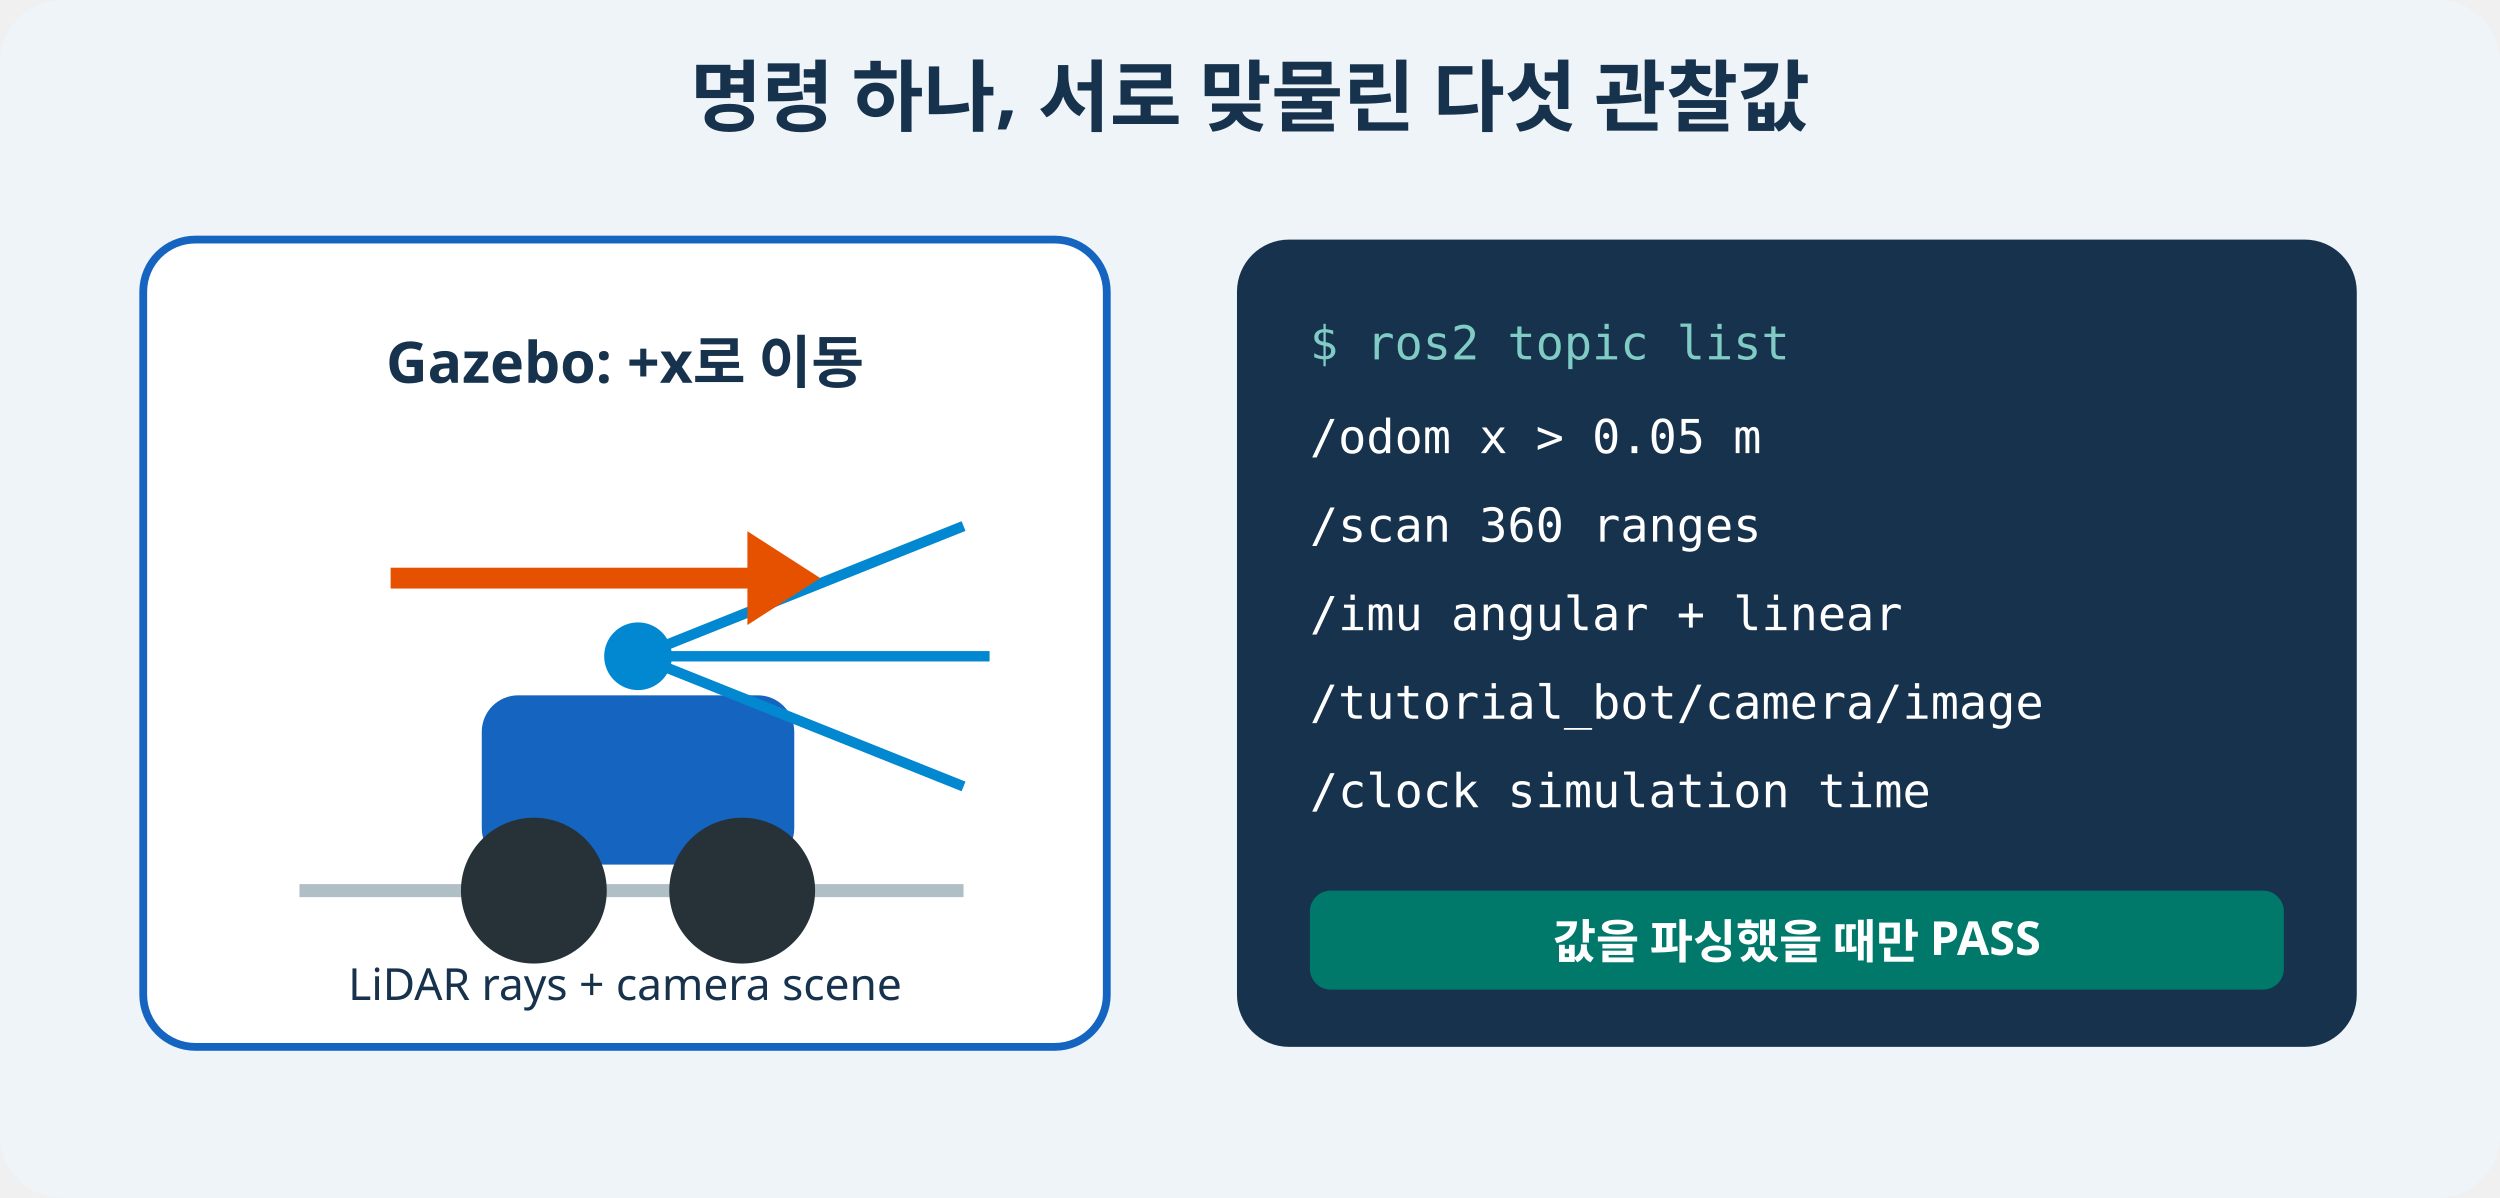
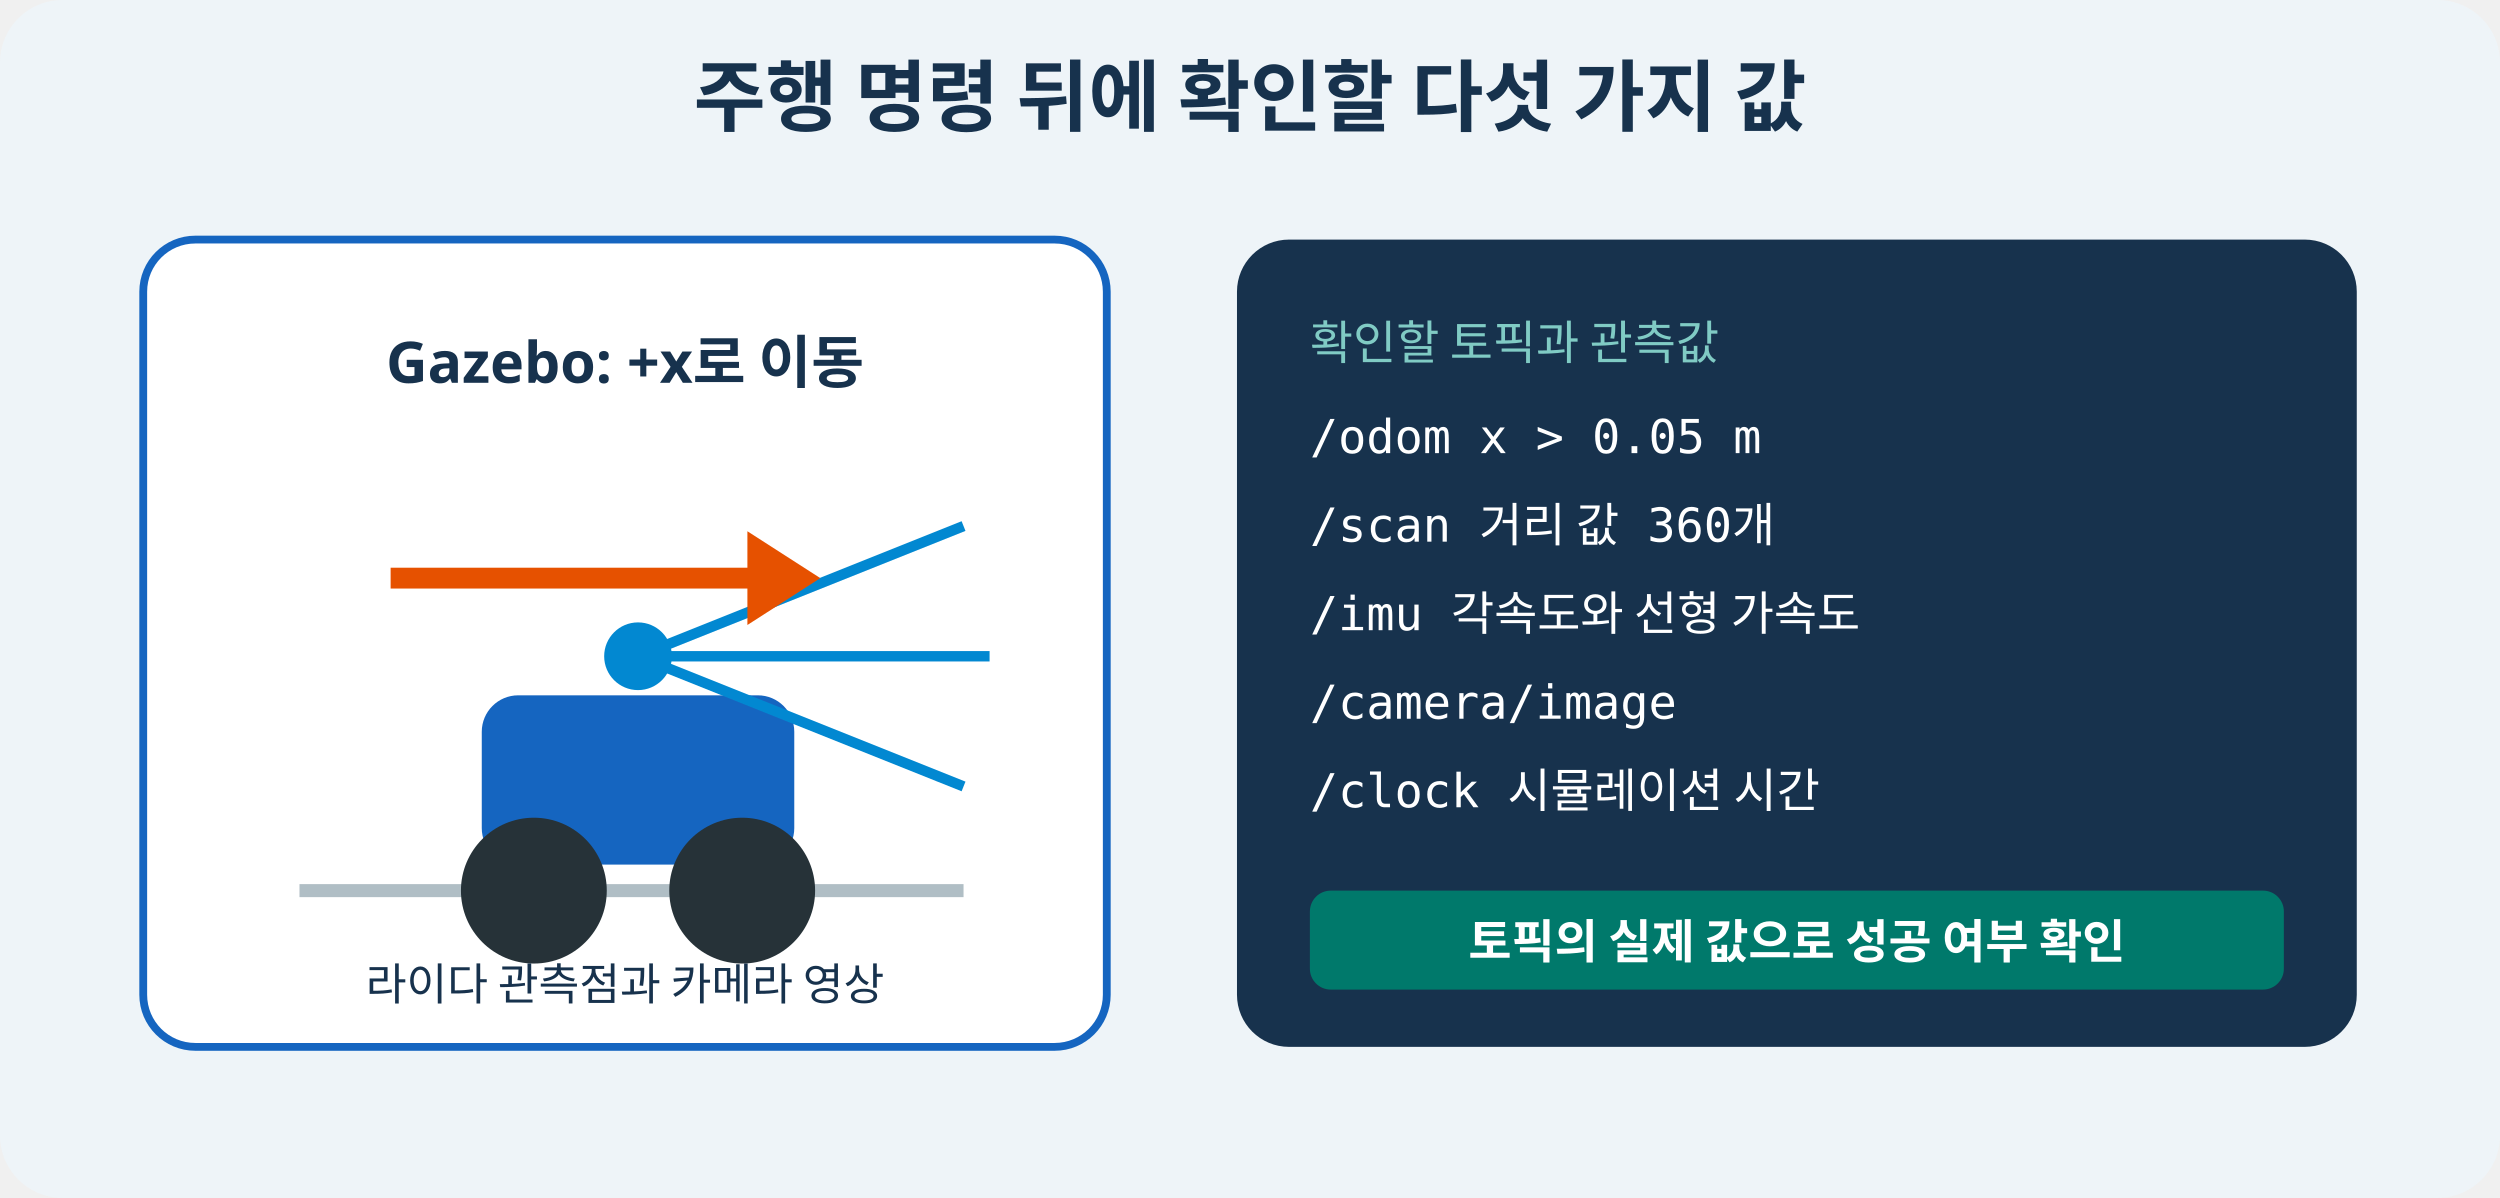
<svg xmlns="http://www.w3.org/2000/svg" viewBox="0 0 960 460" role="img" aria-labelledby="title desc">
  <rect width="960" height="460" rx="24" fill="#eef4f8" />
  <g font-family="sans-serif" fill="#17324d">
-     <text x="480" y="48" text-anchor="middle" font-size="30" font-weight="700">명령 하나, 서로 맞물린 다섯 관찰값</text>
+     <text x="480" y="48" text-anchor="middle" font-size="30" font-weight="700">주행 명령 뒤에 확인할 다섯 가지 값</text>
    <g transform="translate(55 92)">
      <rect width="370" height="310" rx="20" fill="#fff" stroke="#1565c0" stroke-width="3" />
      <path d="M60 250H315" stroke="#b0bec5" stroke-width="5" />
      <rect x="130" y="175" width="120" height="65" rx="14" fill="#1565c0" />
      <circle cx="150" cy="250" r="28" fill="#263238" />
      <circle cx="230" cy="250" r="28" fill="#263238" />
      <circle cx="190" cy="160" r="13" fill="#0288d1" />
      <path d="M190 160L315 110M190 160L325 160M190 160L315 210" stroke="#0288d1" stroke-width="4" />
      <path d="M95 130H245" stroke="#e65100" stroke-width="8" />
      <path d="M260 130l-28-18v36z" fill="#e65100" />
      <text x="185" y="55" text-anchor="middle" font-size="22" font-weight="700">Gazebo: +x로 이동</text>
-       <text x="185" y="292" text-anchor="middle" font-size="17">LiDAR rays + camera scene</text>
+       <text x="185" y="292" text-anchor="middle" font-size="17">라이다 관측점과 카메라 영상</text>
    </g>
    <g transform="translate(475 92)">
      <rect width="430" height="310" rx="20" fill="#17324d" />
-       <text x="28" y="46" fill="#80cbc4" font-family="monospace" font-size="18">$ ros2 topic list</text>
+       <text x="28" y="46" fill="#80cbc4" font-family="monospace" font-size="18">확인할 토픽과 관측값</text>
      <text x="28" y="82" fill="#fff" font-family="monospace" font-size="18">/odom    x &gt; 0.05 m</text>
-       <text x="28" y="116" fill="#fff" font-family="monospace" font-size="18">/scan    360 ranges</text>
-       <text x="28" y="150" fill="#fff" font-family="monospace" font-size="18">/imu     angular + linear</text>
-       <text x="28" y="184" fill="#fff" font-family="monospace" font-size="18">/tutorial_bot/camera/image</text>
-       <text x="28" y="218" fill="#fff" font-family="monospace" font-size="18">/clock   simulation time</text>
+       <text x="28" y="116" fill="#fff" font-family="monospace" font-size="18">/scan    거리 값 360개</text>
+       <text x="28" y="150" fill="#fff" font-family="monospace" font-size="18">/imu     각속도와 선형 가속도</text>
+       <text x="28" y="184" fill="#fff" font-family="monospace" font-size="18">/camera/image</text>
+       <text x="28" y="218" fill="#fff" font-family="monospace" font-size="18">/clock   시뮬레이션 시간</text>
      <rect x="28" y="250" width="374" height="38" rx="8" fill="#00796b" />
-       <text x="215" y="276" text-anchor="middle" fill="#fff" font-size="18" font-weight="700">값을 파싱했을 때만 PASS</text>
+       <text x="215" y="276" text-anchor="middle" fill="#fff" font-size="18" font-weight="700">토픽의 실제 값으로 성공 여부 확인</text>
    </g>
  </g>
</svg>
